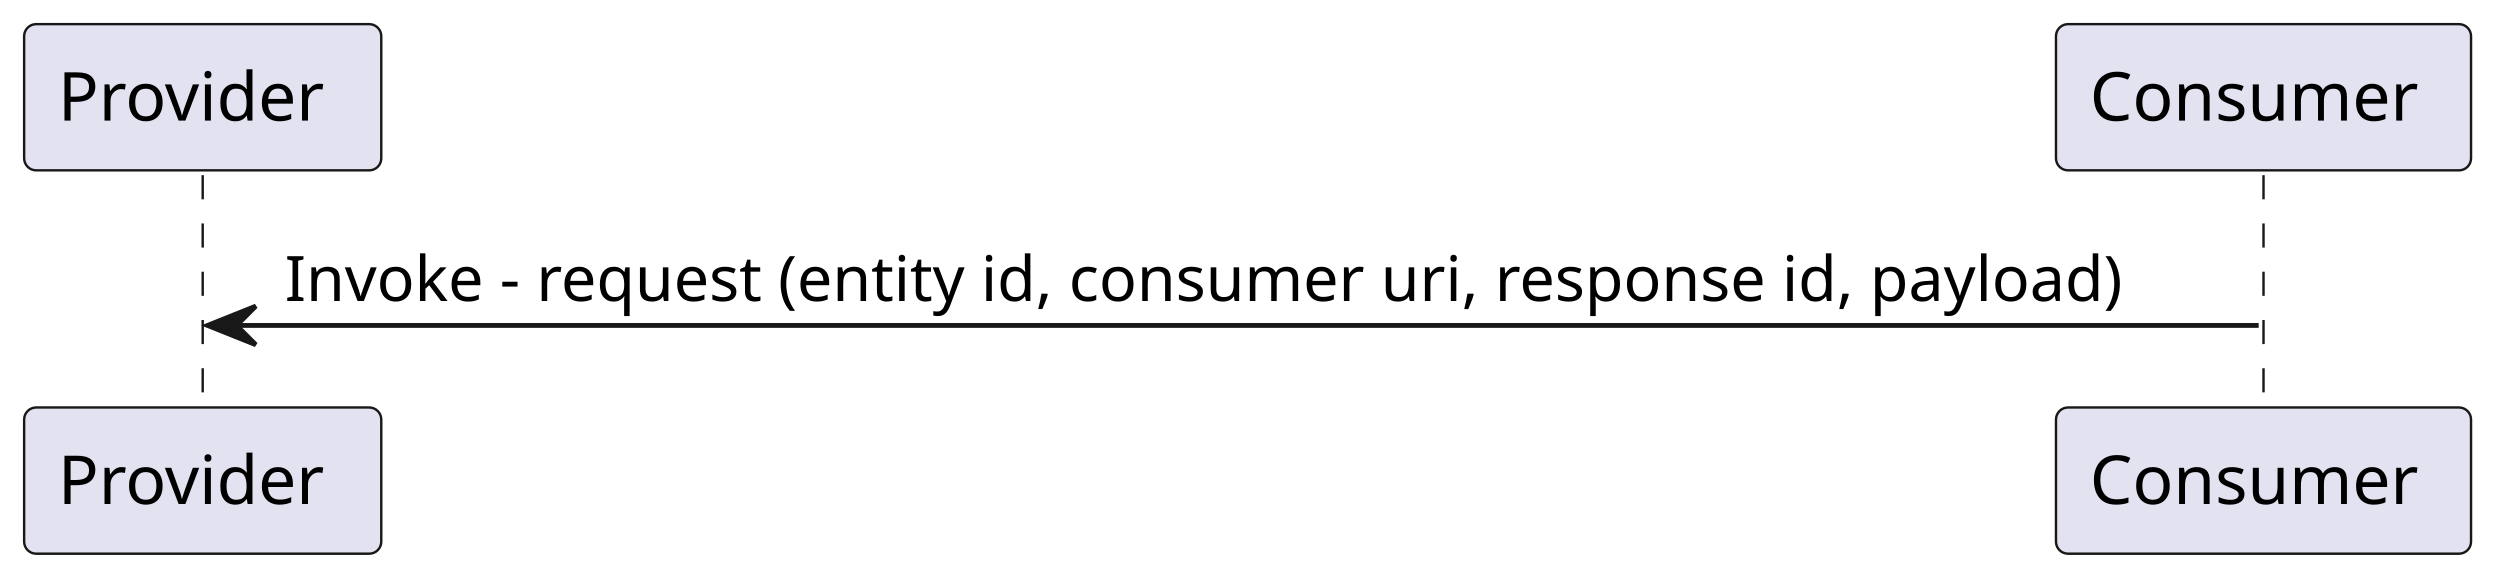
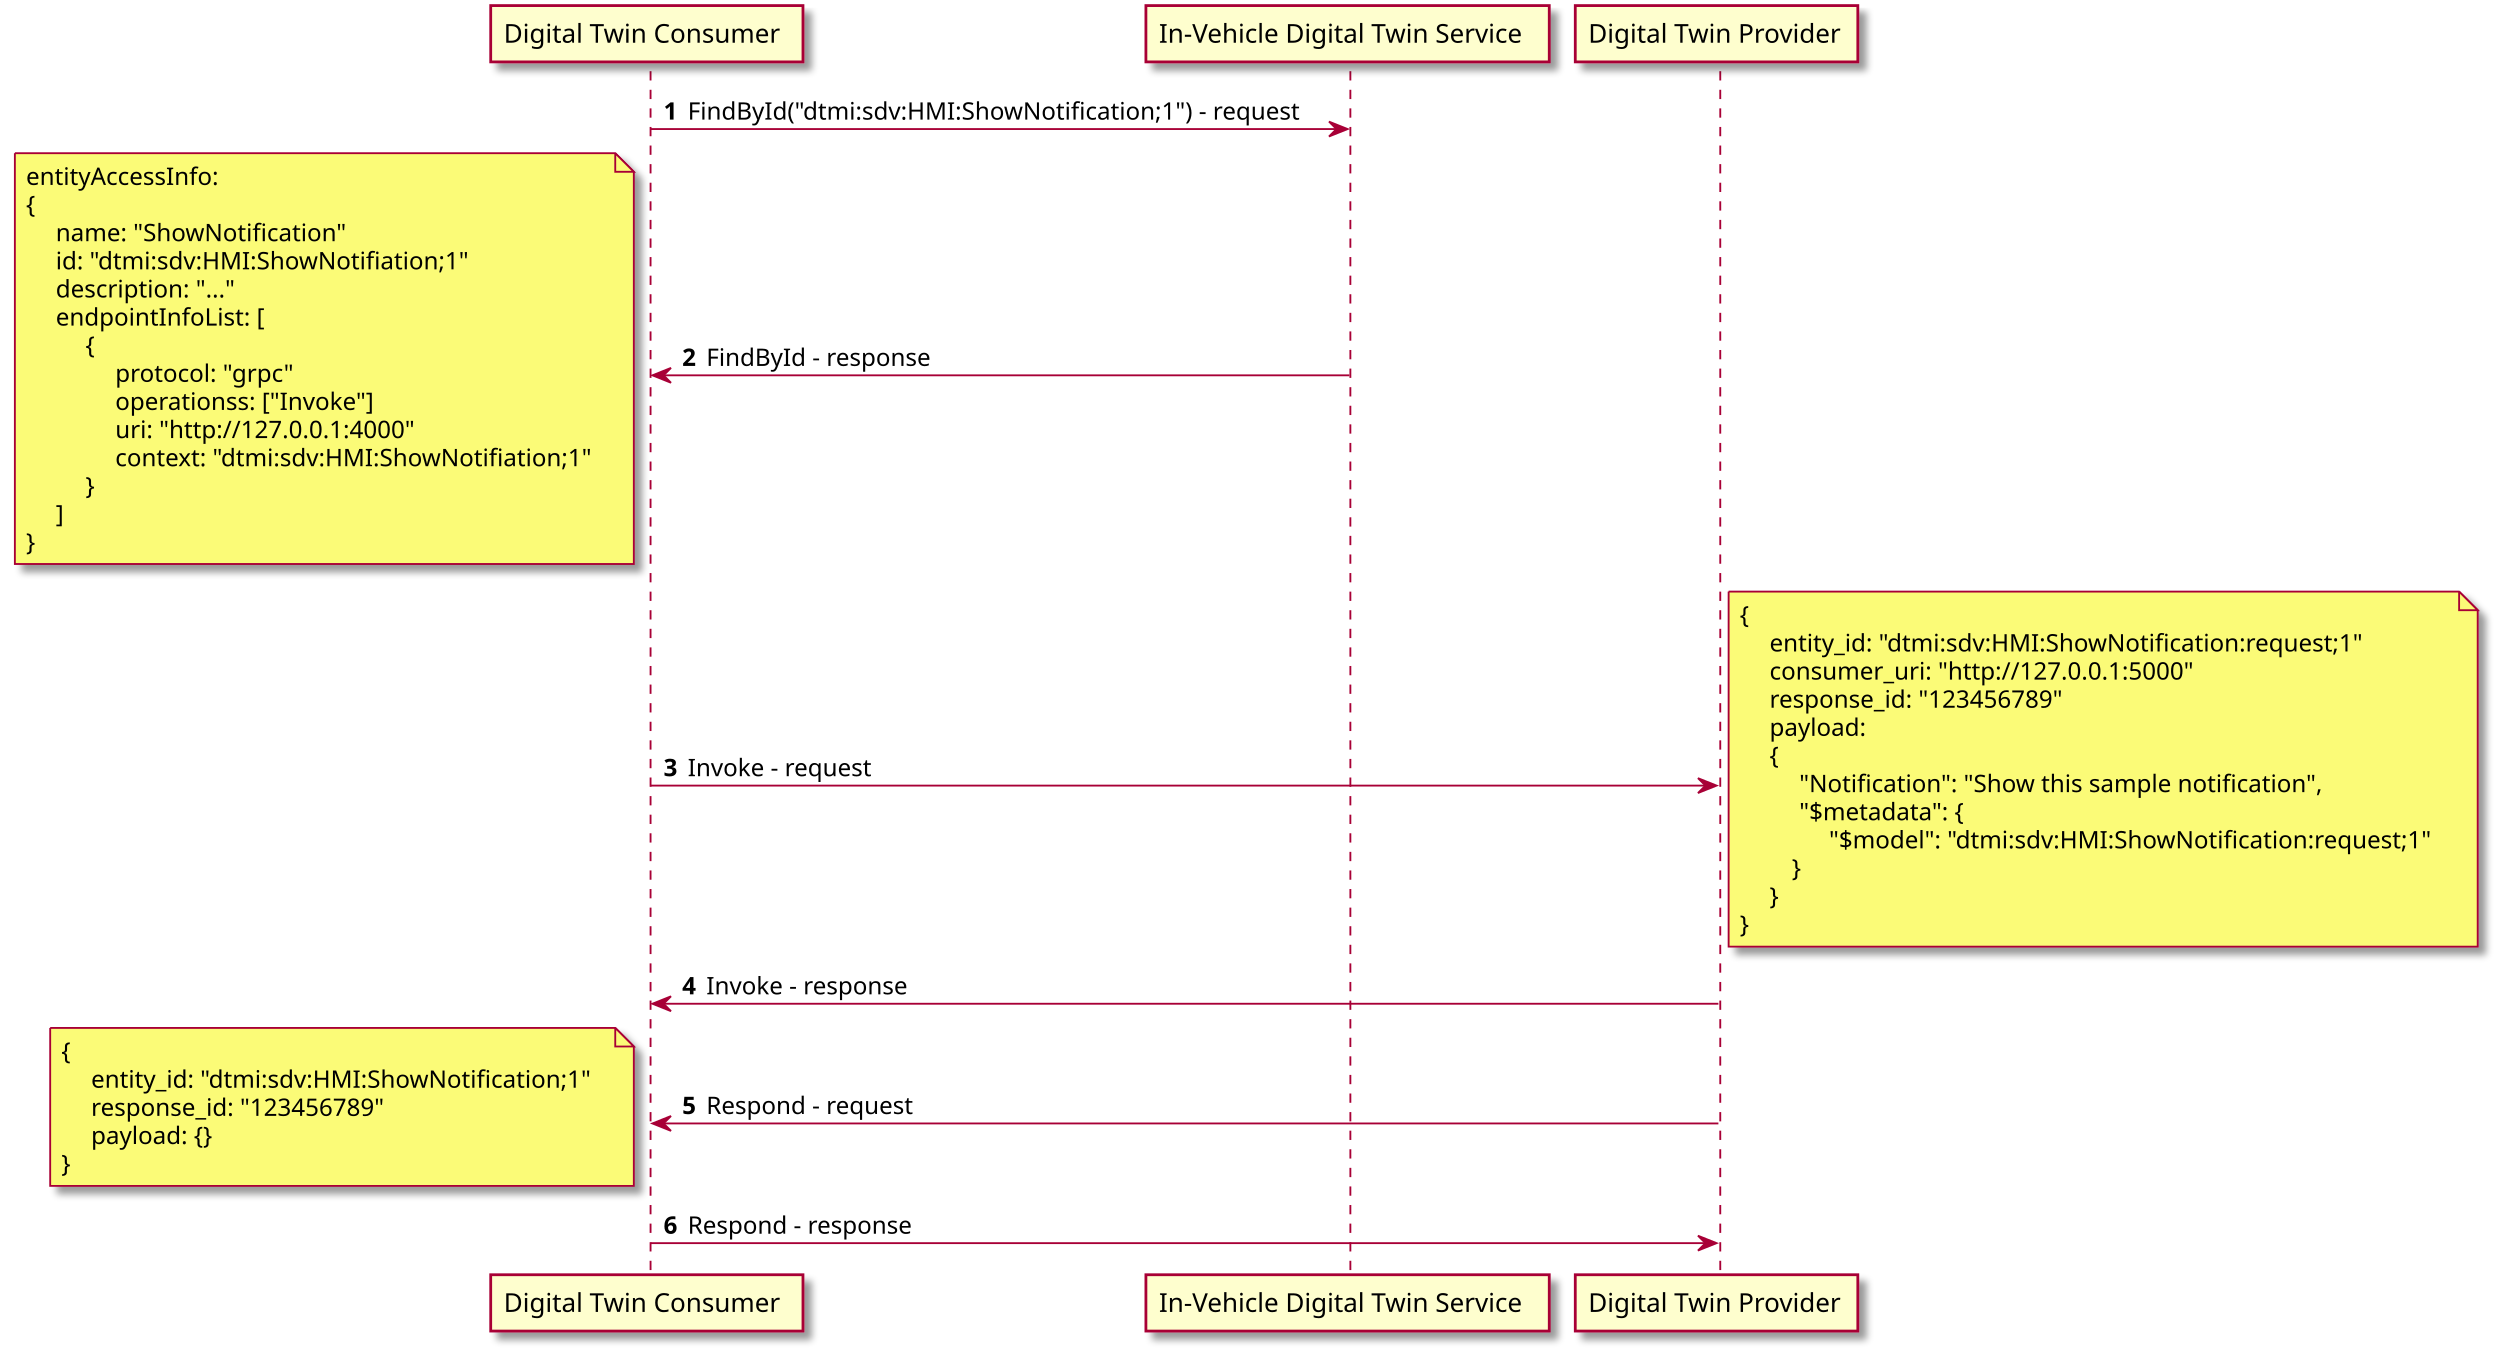
- <svg xmlns="http://www.w3.org/2000/svg" contentStyleType="text/css" height="120px" preserveAspectRatio="none" style="width:518px;height:120px;background:#FFFFFF;" version="1.1" viewBox="0 0 518 120" width="518px" zoomAndPan="magnify">
-   <defs />
+ <svg xmlns="http://www.w3.org/2000/svg" contentScriptType="application/ecmascript" contentStyleType="text/css" height="727px" preserveAspectRatio="none" style="width:1345px;height:727px;" version="1.1" viewBox="0 0 1345 727" width="1345px" zoomAndPan="magnify">
+   <defs>
+     <filter height="300%" id="fudq7atpjt5xg" width="300%" x="-1" y="-1">
+       <feGaussianBlur result="blurOut" stdDeviation="2.0" />
+       <feColorMatrix in="blurOut" result="blurOut2" type="matrix" values="0 0 0 0 0 0 0 0 0 0 0 0 0 0 0 0 0 0 .4 0" />
+       <feOffset dx="4.0" dy="4.0" in="blurOut2" result="blurOut3" />
+       <feBlend in="SourceGraphic" in2="blurOut3" mode="normal" />
+     </filter>
+   </defs>
  <g>
-     <line style="stroke:#181818;stroke-width:0.5;stroke-dasharray:5.0,5.0;" x1="42" x2="42" y1="36.297" y2="85.43" />
-     <line style="stroke:#181818;stroke-width:0.5;stroke-dasharray:5.0,5.0;" x1="469" x2="469" y1="36.297" y2="85.43" />
-     <rect fill="#E2E2F0" height="30.297" rx="2.5" ry="2.5" style="stroke:#181818;stroke-width:0.5;" width="74" x="5" y="5" />
-     <text fill="#000000" font-family="sans-serif" font-size="14" lengthAdjust="spacing" textLength="60" x="12" y="24.995">Provider</text>
-     <rect fill="#E2E2F0" height="30.297" rx="2.5" ry="2.5" style="stroke:#181818;stroke-width:0.5;" width="74" x="5" y="84.43" />
-     <text fill="#000000" font-family="sans-serif" font-size="14" lengthAdjust="spacing" textLength="60" x="12" y="104.425">Provider</text>
-     <rect fill="#E2E2F0" height="30.297" rx="2.5" ry="2.5" style="stroke:#181818;stroke-width:0.5;" width="86" x="426" y="5" />
-     <text fill="#000000" font-family="sans-serif" font-size="14" lengthAdjust="spacing" textLength="72" x="433" y="24.995">Consumer</text>
-     <rect fill="#E2E2F0" height="30.297" rx="2.5" ry="2.5" style="stroke:#181818;stroke-width:0.5;" width="86" x="426" y="84.43" />
-     <text fill="#000000" font-family="sans-serif" font-size="14" lengthAdjust="spacing" textLength="72" x="433" y="104.425">Consumer</text>
-     <polygon fill="#181818" points="53,63.43,43,67.43,53,71.43,49,67.43" style="stroke:#181818;stroke-width:1.0;" />
-     <line style="stroke:#181818;stroke-width:1.0;" x1="47" x2="468" y1="67.43" y2="67.43" />
-     <text fill="#000000" font-family="sans-serif" font-size="13" lengthAdjust="spacing" textLength="403" x="59" y="62.364">Invoke - request (entity id, consumer uri, response id, payload)</text>
+     <line style="stroke: #A80036; stroke-width: 1.0; stroke-dasharray: 5.0,5.0;" x1="350" x2="350" y1="38.297" y2="686.812" />
+     <line style="stroke: #A80036; stroke-width: 1.0; stroke-dasharray: 5.0,5.0;" x1="726.5" x2="726.5" y1="38.297" y2="686.812" />
+     <line style="stroke: #A80036; stroke-width: 1.0; stroke-dasharray: 5.0,5.0;" x1="925.5" x2="925.5" y1="38.297" y2="686.812" />
+     <rect fill="#FEFECE" filter="url(#fudq7atpjt5xg)" height="30.297" style="stroke: #A80036; stroke-width: 1.5;" width="168" x="264" y="3" />
+     <text fill="#000000" font-family="sans-serif" font-size="14" lengthAdjust="spacingAndGlyphs" textLength="154" x="271" y="22.995">Digital Twin Consumer</text>
+     <rect fill="#FEFECE" filter="url(#fudq7atpjt5xg)" height="30.297" style="stroke: #A80036; stroke-width: 1.5;" width="168" x="264" y="685.812" />
+     <text fill="#000000" font-family="sans-serif" font-size="14" lengthAdjust="spacingAndGlyphs" textLength="154" x="271" y="705.808">Digital Twin Consumer</text>
+     <rect fill="#FEFECE" filter="url(#fudq7atpjt5xg)" height="30.297" style="stroke: #A80036; stroke-width: 1.5;" width="217" x="616.5" y="3" />
+     <text fill="#000000" font-family="sans-serif" font-size="14" lengthAdjust="spacingAndGlyphs" textLength="203" x="623.5" y="22.995">In-Vehicle Digital Twin Service</text>
+     <rect fill="#FEFECE" filter="url(#fudq7atpjt5xg)" height="30.297" style="stroke: #A80036; stroke-width: 1.5;" width="217" x="616.5" y="685.812" />
+     <text fill="#000000" font-family="sans-serif" font-size="14" lengthAdjust="spacingAndGlyphs" textLength="203" x="623.5" y="705.808">In-Vehicle Digital Twin Service</text>
+     <rect fill="#FEFECE" filter="url(#fudq7atpjt5xg)" height="30.297" style="stroke: #A80036; stroke-width: 1.5;" width="152" x="847.5" y="3" />
+     <text fill="#000000" font-family="sans-serif" font-size="14" lengthAdjust="spacingAndGlyphs" textLength="138" x="854.5" y="22.995">Digital Twin Provider</text>
+     <rect fill="#FEFECE" filter="url(#fudq7atpjt5xg)" height="30.297" style="stroke: #A80036; stroke-width: 1.5;" width="152" x="847.5" y="685.812" />
+     <text fill="#000000" font-family="sans-serif" font-size="14" lengthAdjust="spacingAndGlyphs" textLength="138" x="854.5" y="705.808">Digital Twin Provider</text>
+     <polygon fill="#A80036" points="715,65.43,725,69.43,715,73.43,719,69.43" style="stroke: #A80036; stroke-width: 1.0;" />
+     <line style="stroke: #A80036; stroke-width: 1.0;" x1="350" x2="721" y1="69.43" y2="69.43" />
+     <text fill="#000000" font-family="sans-serif" font-size="13" font-weight="bold" lengthAdjust="spacingAndGlyphs" textLength="9" x="357" y="64.364">1</text>
+     <text fill="#000000" font-family="sans-serif" font-size="13" lengthAdjust="spacingAndGlyphs" textLength="340" x="370" y="64.364">FindById("dtmi:sdv:HMI:ShowNotification;1") - request</text>
+     <polygon fill="#A80036" points="361,197.926,351,201.926,361,205.926,357,201.926" style="stroke: #A80036; stroke-width: 1.0;" />
+     <line style="stroke: #A80036; stroke-width: 1.0;" x1="355" x2="726" y1="201.926" y2="201.926" />
+     <text fill="#000000" font-family="sans-serif" font-size="13" font-weight="bold" lengthAdjust="spacingAndGlyphs" textLength="9" x="367" y="196.86">2</text>
+     <text fill="#000000" font-family="sans-serif" font-size="13" lengthAdjust="spacingAndGlyphs" textLength="125" x="380" y="196.86">FindById - response</text>
+     <path d="M8,82.43 L8,303.43 L341,303.43 L341,92.43 L331,82.43 L8,82.43 " fill="#FBFB77" filter="url(#fudq7atpjt5xg)" style="stroke: #A80036; stroke-width: 1.0;" />
+     <path d="M331,82.43 L331,92.43 L341,92.43 L331,82.43 " fill="#FBFB77" style="stroke: #A80036; stroke-width: 1.0;" />
+     <text fill="#000000" font-family="sans-serif" font-size="13" lengthAdjust="spacingAndGlyphs" textLength="108" x="14" y="99.497">entityAccessInfo:</text>
+     <text fill="#000000" font-family="sans-serif" font-size="13" lengthAdjust="spacingAndGlyphs" textLength="8" x="14" y="114.629">{</text>
+     <text fill="#000000" font-family="sans-serif" font-size="13" lengthAdjust="spacingAndGlyphs" textLength="161" x="30" y="129.762">name: "ShowNotification"</text>
+     <text fill="#000000" font-family="sans-serif" font-size="13" lengthAdjust="spacingAndGlyphs" textLength="227" x="30" y="144.895">id: "dtmi:sdv:HMI:ShowNotifiation;1"</text>
+     <text fill="#000000" font-family="sans-serif" font-size="13" lengthAdjust="spacingAndGlyphs" textLength="100" x="30" y="160.028">description: "..."</text>
+     <text fill="#000000" font-family="sans-serif" font-size="13" lengthAdjust="spacingAndGlyphs" textLength="114" x="30" y="175.161">endpointInfoList: [</text>
+     <text fill="#000000" font-family="sans-serif" font-size="13" lengthAdjust="spacingAndGlyphs" textLength="8" x="46" y="190.293">{</text>
+     <text fill="#000000" font-family="sans-serif" font-size="13" lengthAdjust="spacingAndGlyphs" textLength="98" x="62" y="205.426">protocol: "grpc"</text>
+     <text fill="#000000" font-family="sans-serif" font-size="13" lengthAdjust="spacingAndGlyphs" textLength="144" x="62" y="220.559">operationss: ["Invoke"]</text>
+     <text fill="#000000" font-family="sans-serif" font-size="13" lengthAdjust="spacingAndGlyphs" textLength="168" x="62" y="235.692">uri: "http://127.0.0.1:4000"</text>
+     <text fill="#000000" font-family="sans-serif" font-size="13" lengthAdjust="spacingAndGlyphs" textLength="264" x="62" y="250.825">context: "dtmi:sdv:HMI:ShowNotifiation;1"</text>
+     <text fill="#000000" font-family="sans-serif" font-size="13" lengthAdjust="spacingAndGlyphs" textLength="8" x="46" y="265.957">}</text>
+     <text fill="#000000" font-family="sans-serif" font-size="13" lengthAdjust="spacingAndGlyphs" textLength="5" x="30" y="281.09">]</text>
+     <text fill="#000000" font-family="sans-serif" font-size="13" lengthAdjust="spacingAndGlyphs" textLength="8" x="14" y="296.223">}</text>
+     <polygon fill="#A80036" points="913.5,418.652,923.5,422.652,913.5,426.652,917.5,422.652" style="stroke: #A80036; stroke-width: 1.0;" />
+     <line style="stroke: #A80036; stroke-width: 1.0;" x1="350" x2="919.5" y1="422.652" y2="422.652" />
+     <text fill="#000000" font-family="sans-serif" font-size="13" font-weight="bold" lengthAdjust="spacingAndGlyphs" textLength="9" x="357" y="417.586">3</text>
+     <text fill="#000000" font-family="sans-serif" font-size="13" lengthAdjust="spacingAndGlyphs" textLength="103" x="370" y="417.586">Invoke - request</text>
+     <path d="M930,318.289 L930,509.289 L1333,509.289 L1333,328.289 L1323,318.289 L930,318.289 " fill="#FBFB77" filter="url(#fudq7atpjt5xg)" style="stroke: #A80036; stroke-width: 1.0;" />
+     <path d="M1323,318.289 L1323,328.289 L1333,328.289 L1323,318.289 " fill="#FBFB77" style="stroke: #A80036; stroke-width: 1.0;" />
+     <text fill="#000000" font-family="sans-serif" font-size="13" lengthAdjust="spacingAndGlyphs" textLength="8" x="936" y="335.356">{</text>
+     <text fill="#000000" font-family="sans-serif" font-size="13" lengthAdjust="spacingAndGlyphs" textLength="330" x="952" y="350.489">entity_id: "dtmi:sdv:HMI:ShowNotification:request;1"</text>
+     <text fill="#000000" font-family="sans-serif" font-size="13" lengthAdjust="spacingAndGlyphs" textLength="239" x="952" y="365.622">consumer_uri: "http://127.0.0.1:5000"</text>
+     <text fill="#000000" font-family="sans-serif" font-size="13" lengthAdjust="spacingAndGlyphs" textLength="167" x="952" y="380.754">response_id: "123456789"</text>
+     <text fill="#000000" font-family="sans-serif" font-size="13" lengthAdjust="spacingAndGlyphs" textLength="54" x="952" y="395.887">payload:</text>
+     <text fill="#000000" font-family="sans-serif" font-size="13" lengthAdjust="spacingAndGlyphs" textLength="8" x="952" y="411.02">{</text>
+     <text fill="#000000" font-family="sans-serif" font-size="13" lengthAdjust="spacingAndGlyphs" textLength="290" x="968" y="426.153">"Notification": "Show this sample notification",</text>
+     <text fill="#000000" font-family="sans-serif" font-size="13" lengthAdjust="spacingAndGlyphs" textLength="97" x="968" y="441.286">"$metadata": {</text>
+     <text fill="#000000" font-family="sans-serif" font-size="13" lengthAdjust="spacingAndGlyphs" textLength="334" x="984" y="456.418">"$model": "dtmi:sdv:HMI:ShowNotification:request;1"</text>
+     <text fill="#000000" font-family="sans-serif" font-size="13" lengthAdjust="spacingAndGlyphs" textLength="8" x="964" y="471.551">}</text>
+     <text fill="#000000" font-family="sans-serif" font-size="13" lengthAdjust="spacingAndGlyphs" textLength="8" x="952" y="486.684">}</text>
+     <text fill="#000000" font-family="sans-serif" font-size="13" lengthAdjust="spacingAndGlyphs" textLength="8" x="936" y="501.817">}</text>
+     <polygon fill="#A80036" points="361,536.016,351,540.016,361,544.016,357,540.016" style="stroke: #A80036; stroke-width: 1.0;" />
+     <line style="stroke: #A80036; stroke-width: 1.0;" x1="355" x2="924.5" y1="540.016" y2="540.016" />
+     <text fill="#000000" font-family="sans-serif" font-size="13" font-weight="bold" lengthAdjust="spacingAndGlyphs" textLength="9" x="367" y="534.95">4</text>
+     <text fill="#000000" font-family="sans-serif" font-size="13" lengthAdjust="spacingAndGlyphs" textLength="113" x="380" y="534.95">Invoke - response</text>
+     <polygon fill="#A80036" points="361,600.414,351,604.414,361,608.414,357,604.414" style="stroke: #A80036; stroke-width: 1.0;" />
+     <line style="stroke: #A80036; stroke-width: 1.0;" x1="355" x2="924.5" y1="604.414" y2="604.414" />
+     <text fill="#000000" font-family="sans-serif" font-size="13" font-weight="bold" lengthAdjust="spacingAndGlyphs" textLength="9" x="367" y="599.348">5</text>
+     <text fill="#000000" font-family="sans-serif" font-size="13" lengthAdjust="spacingAndGlyphs" textLength="117" x="380" y="599.348">Respond - request</text>
+     <path d="M27,553.016 L27,638.016 L341,638.016 L341,563.016 L331,553.016 L27,553.016 " fill="#FBFB77" filter="url(#fudq7atpjt5xg)" style="stroke: #A80036; stroke-width: 1.0;" />
+     <path d="M331,553.016 L331,563.016 L341,563.016 L331,553.016 " fill="#FBFB77" style="stroke: #A80036; stroke-width: 1.0;" />
+     <text fill="#000000" font-family="sans-serif" font-size="13" lengthAdjust="spacingAndGlyphs" textLength="8" x="33" y="570.082">{</text>
+     <text fill="#000000" font-family="sans-serif" font-size="13" lengthAdjust="spacingAndGlyphs" textLength="277" x="49" y="585.215">entity_id: "dtmi:sdv:HMI:ShowNotification;1"</text>
+     <text fill="#000000" font-family="sans-serif" font-size="13" lengthAdjust="spacingAndGlyphs" textLength="167" x="49" y="600.348">response_id: "123456789"</text>
+     <text fill="#000000" font-family="sans-serif" font-size="13" lengthAdjust="spacingAndGlyphs" textLength="74" x="49" y="615.481">payload: {}</text>
+     <text fill="#000000" font-family="sans-serif" font-size="13" lengthAdjust="spacingAndGlyphs" textLength="8" x="33" y="630.614">}</text>
+     <polygon fill="#A80036" points="913.5,664.812,923.5,668.812,913.5,672.812,917.5,668.812" style="stroke: #A80036; stroke-width: 1.0;" />
+     <line style="stroke: #A80036; stroke-width: 1.0;" x1="350" x2="919.5" y1="668.812" y2="668.812" />
+     <text fill="#000000" font-family="sans-serif" font-size="13" font-weight="bold" lengthAdjust="spacingAndGlyphs" textLength="9" x="357" y="663.747">6</text>
+     <text fill="#000000" font-family="sans-serif" font-size="13" lengthAdjust="spacingAndGlyphs" textLength="127" x="370" y="663.747">Respond - response</text>
  </g>
</svg>
